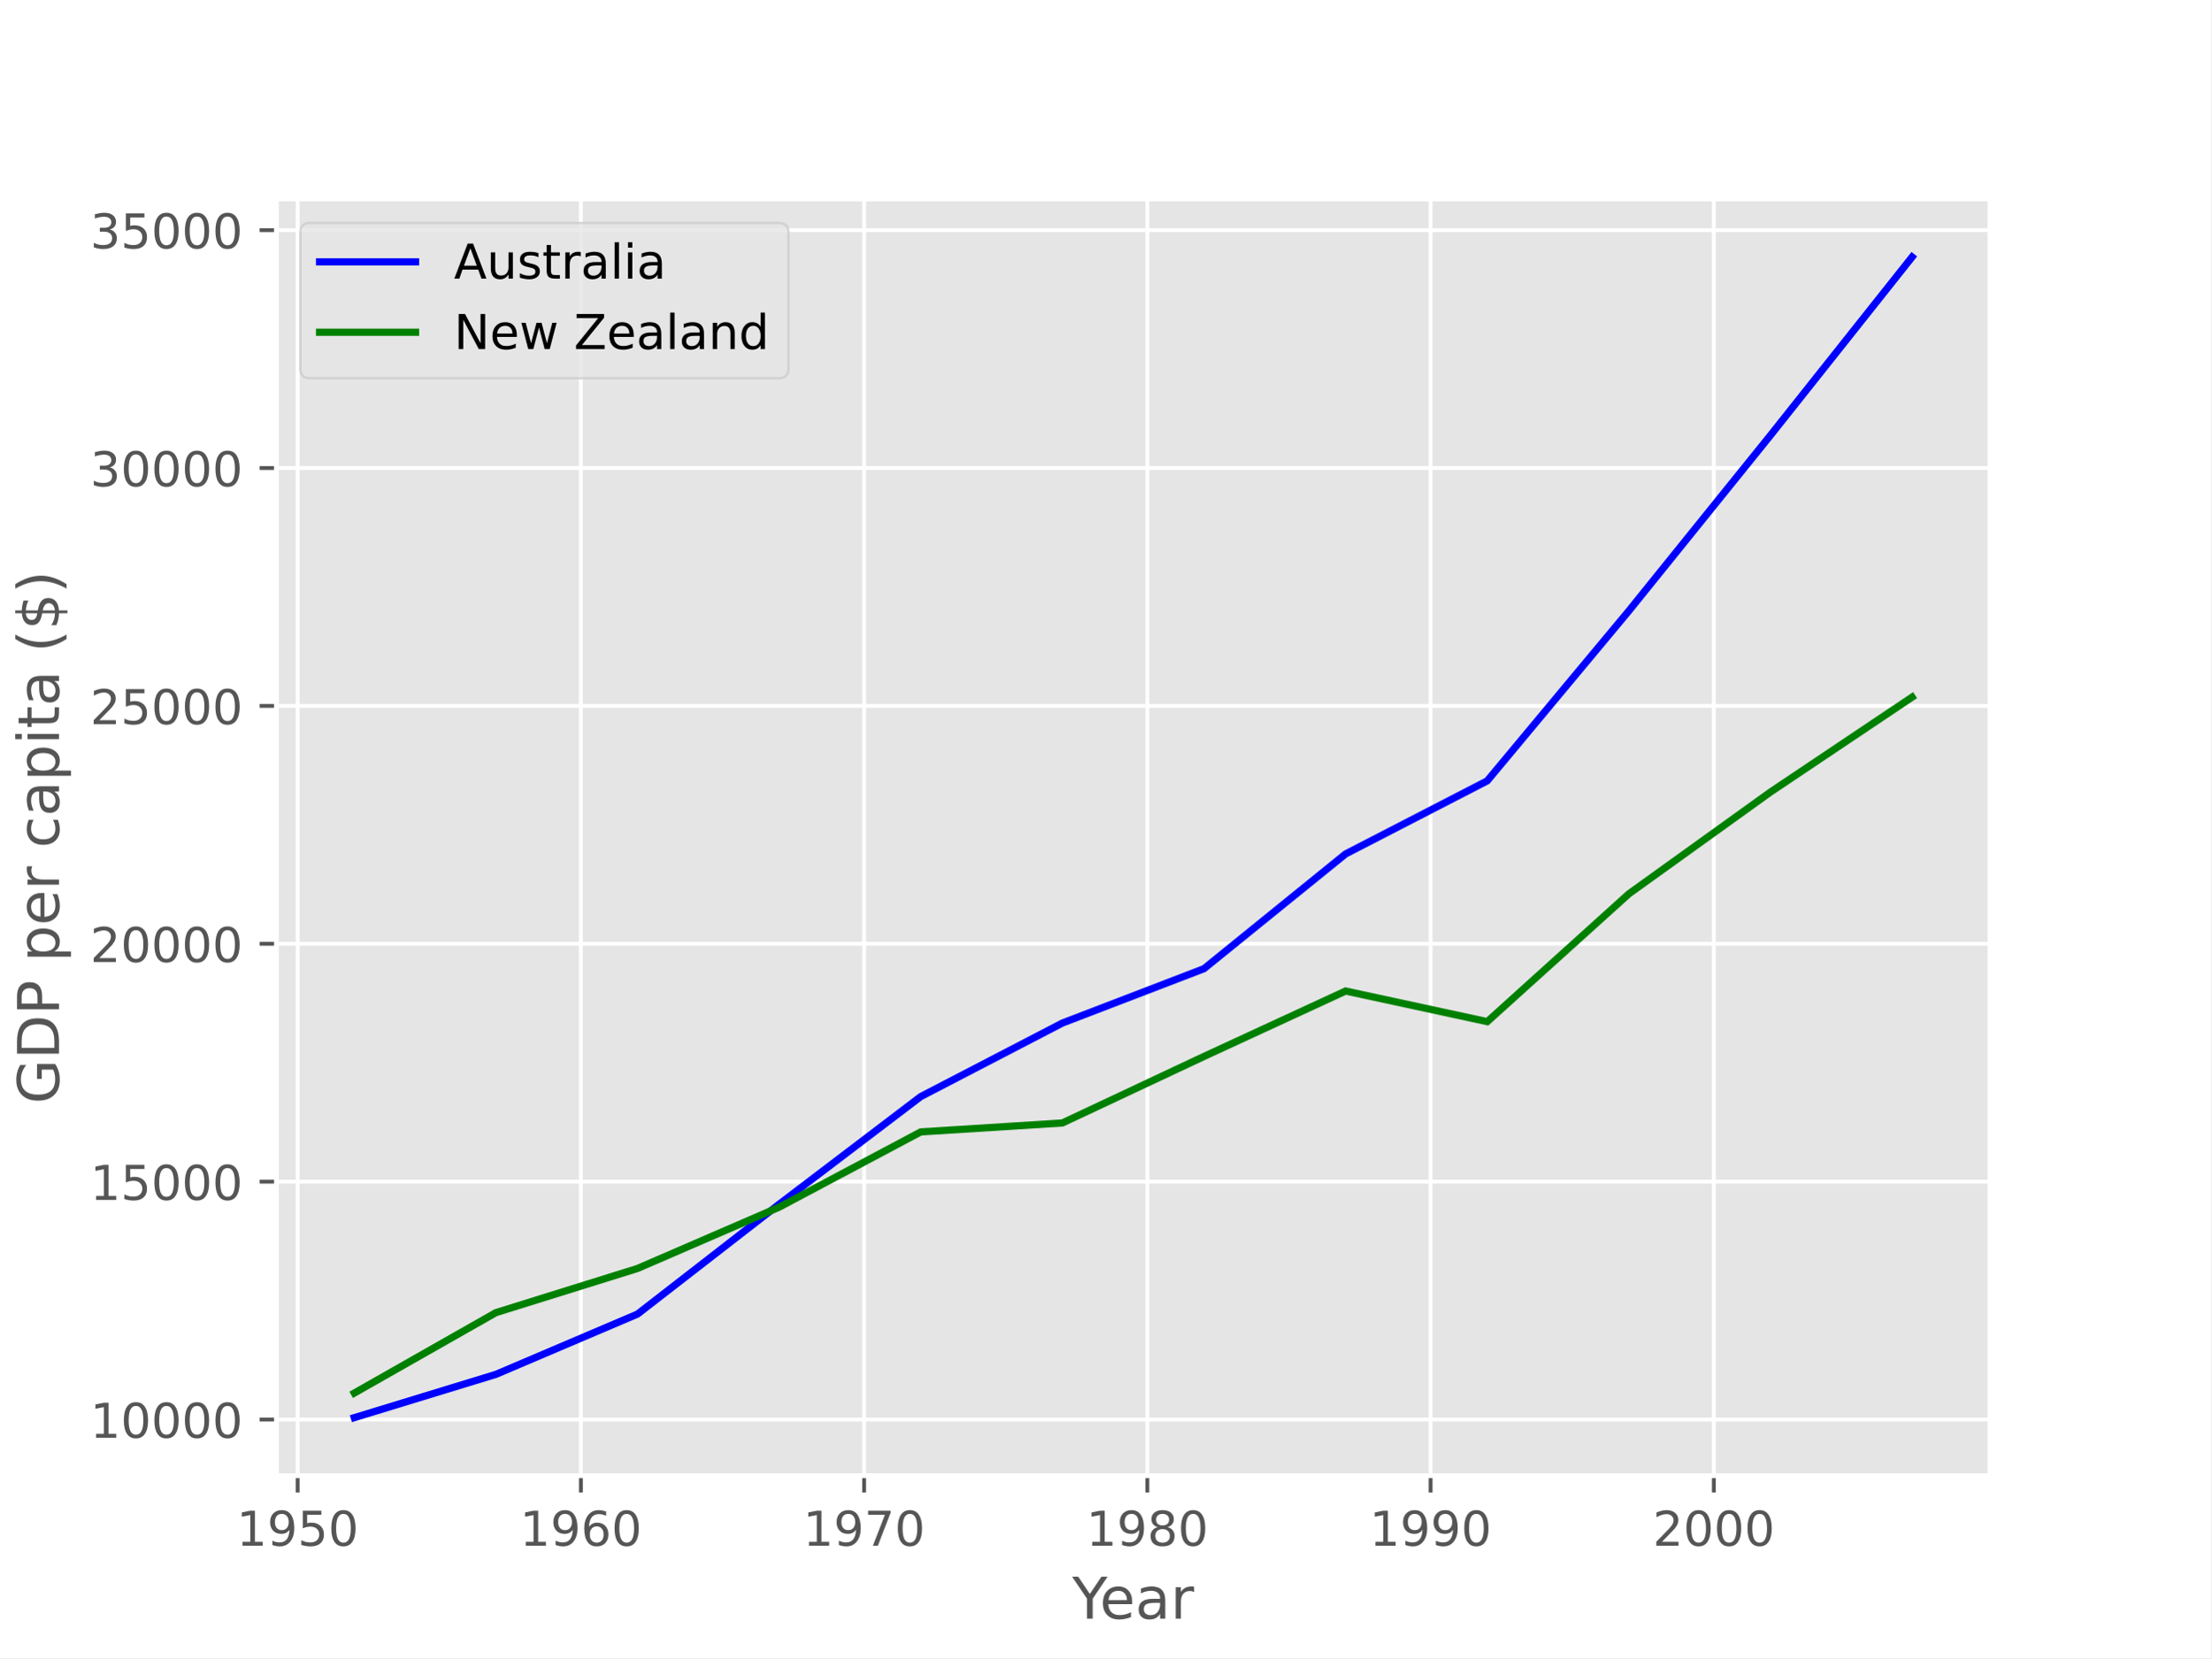
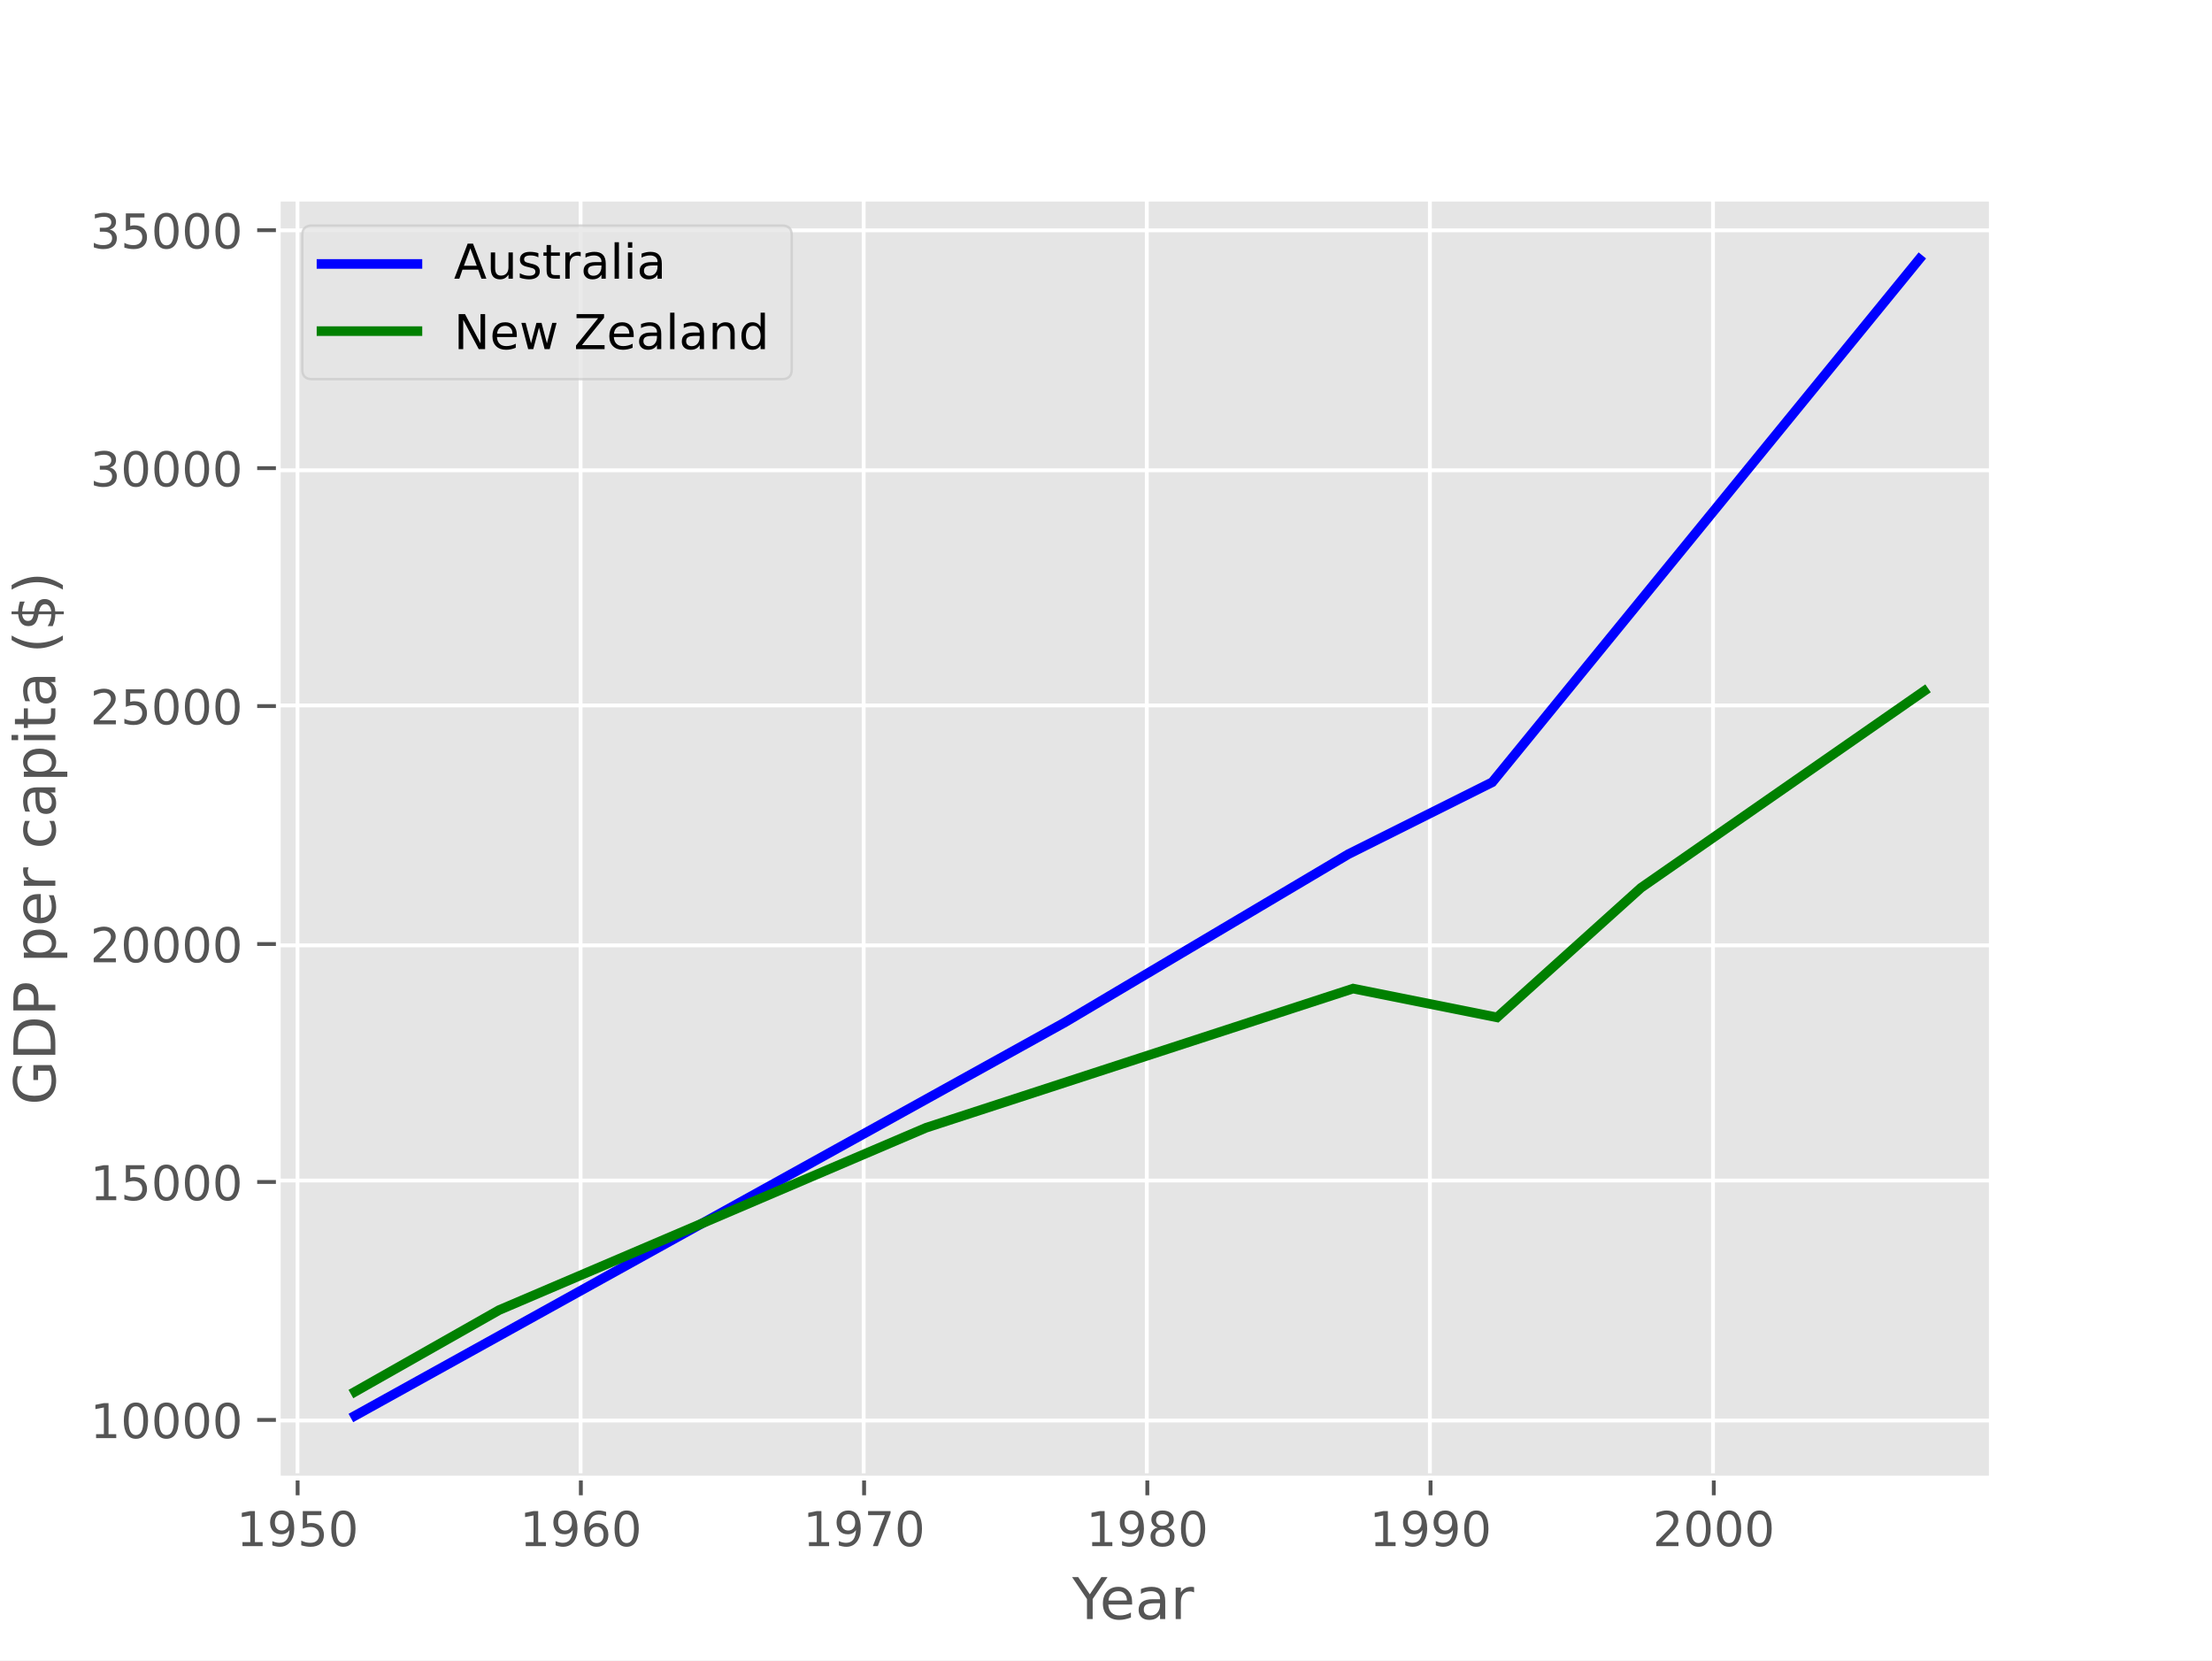
- <svg xmlns="http://www.w3.org/2000/svg" xmlns:xlink="http://www.w3.org/1999/xlink" height="345.6pt" version="1.1" viewBox="0 0 460.8 345.6" width="460.8pt">
-   <g id="figure_1">
-     <g id="patch_1">
-       <path d="M 0 345.6  L 460.8 345.6  L 460.8 0  L 0 0  z " style="fill:#ffffff;" />
-     </g>
-     <g id="axes_1">
-       <g id="patch_2">
-         <path d="M 57.6 307.584  L 414.72 307.584  L 414.72 41.472  L 57.6 41.472  z " style="fill:#e5e5e5;" />
-       </g>
-       <g id="matplotlib.axis_1">
-         <g id="xtick_1">
-           <g id="line2d_1">
-             <path clip-path="url(#pe933045184)" d="M 62.027 307.584  L 62.027 41.472  " style="fill:none;stroke:#ffffff;stroke-linecap:square;stroke-width:0.8;" />
-           </g>
-           <g id="line2d_2">
-             <defs>
-               <path d="M 0 0  L 0 3.5  " id="m2b8250a495" style="stroke:#555555;stroke-width:0.8;" />
-             </defs>
-             <g>
-               <use style="fill:#555555;stroke:#555555;stroke-width:0.8;" x="62.027" xlink:href="#m2b8250a495" y="307.584" />
-             </g>
-           </g>
-           <g id="text_1">
-             <text style="fill:#555555;font-family:DejaVu Sans;font-size:10px;font-style:normal;font-weight:normal;text-anchor:middle;" transform="rotate(-0, 62.02711, 322.1824)" x="62.027" y="322.182">1950</text>
-           </g>
-         </g>
-         <g id="xtick_2">
-           <g id="line2d_3">
-             <path clip-path="url(#pe933045184)" d="M 121.055 307.584  L 121.055 41.472  " style="fill:none;stroke:#ffffff;stroke-linecap:square;stroke-width:0.8;" />
-           </g>
-           <g id="line2d_4">
-             <g>
-               <use style="fill:#555555;stroke:#555555;stroke-width:0.8;" x="121.055" xlink:href="#m2b8250a495" y="307.584" />
-             </g>
-           </g>
-           <g id="text_2">
-             <text style="fill:#555555;font-family:DejaVu Sans;font-size:10px;font-style:normal;font-weight:normal;text-anchor:middle;" transform="rotate(-0, 121.0552, 322.1824)" x="121.055" y="322.182">1960</text>
-           </g>
-         </g>
-         <g id="xtick_3">
-           <g id="line2d_5">
-             <path clip-path="url(#pe933045184)" d="M 180.083 307.584  L 180.083 41.472  " style="fill:none;stroke:#ffffff;stroke-linecap:square;stroke-width:0.8;" />
-           </g>
-           <g id="line2d_6">
-             <g>
-               <use style="fill:#555555;stroke:#555555;stroke-width:0.8;" x="180.083" xlink:href="#m2b8250a495" y="307.584" />
-             </g>
-           </g>
-           <g id="text_3">
-             <text style="fill:#555555;font-family:DejaVu Sans;font-size:10px;font-style:normal;font-weight:normal;text-anchor:middle;" transform="rotate(-0, 180.0833, 322.1824)" x="180.083" y="322.182">1970</text>
-           </g>
-         </g>
-         <g id="xtick_4">
-           <g id="line2d_7">
-             <path clip-path="url(#pe933045184)" d="M 239.111 307.584  L 239.111 41.472  " style="fill:none;stroke:#ffffff;stroke-linecap:square;stroke-width:0.8;" />
-           </g>
-           <g id="line2d_8">
-             <g>
-               <use style="fill:#555555;stroke:#555555;stroke-width:0.8;" x="239.111" xlink:href="#m2b8250a495" y="307.584" />
-             </g>
-           </g>
-           <g id="text_4">
-             <text style="fill:#555555;font-family:DejaVu Sans;font-size:10px;font-style:normal;font-weight:normal;text-anchor:middle;" transform="rotate(-0, 239.1114, 322.1824)" x="239.111" y="322.182">1980</text>
-           </g>
-         </g>
-         <g id="xtick_5">
-           <g id="line2d_9">
-             <path clip-path="url(#pe933045184)" d="M 298.14 307.584  L 298.14 41.472  " style="fill:none;stroke:#ffffff;stroke-linecap:square;stroke-width:0.8;" />
-           </g>
-           <g id="line2d_10">
-             <g>
-               <use style="fill:#555555;stroke:#555555;stroke-width:0.8;" x="298.14" xlink:href="#m2b8250a495" y="307.584" />
-             </g>
-           </g>
-           <g id="text_5">
-             <text style="fill:#555555;font-family:DejaVu Sans;font-size:10px;font-style:normal;font-weight:normal;text-anchor:middle;" transform="rotate(-0, 298.1395, 322.1824)" x="298.14" y="322.182">1990</text>
-           </g>
-         </g>
-         <g id="xtick_6">
-           <g id="line2d_11">
-             <path clip-path="url(#pe933045184)" d="M 357.168 307.584  L 357.168 41.472  " style="fill:none;stroke:#ffffff;stroke-linecap:square;stroke-width:0.8;" />
-           </g>
-           <g id="line2d_12">
-             <g>
-               <use style="fill:#555555;stroke:#555555;stroke-width:0.8;" x="357.168" xlink:href="#m2b8250a495" y="307.584" />
-             </g>
-           </g>
-           <g id="text_6">
-             <text style="fill:#555555;font-family:DejaVu Sans;font-size:10px;font-style:normal;font-weight:normal;text-anchor:middle;" transform="rotate(-0, 357.1676, 322.1824)" x="357.168" y="322.182">2000</text>
-           </g>
-         </g>
-         <g id="text_7">
-           <text style="fill:#555555;font-family:DejaVu Sans;font-size:12px;font-style:normal;font-weight:normal;text-anchor:middle;" transform="rotate(-0, 236.16, 337.3802)" x="236.16" y="337.38">Year</text>
-         </g>
-       </g>
-       <g id="matplotlib.axis_2">
-         <g id="ytick_1">
-           <g id="line2d_13">
-             <path clip-path="url(#pe933045184)" d="M 57.6 295.881  L 414.72 295.881  " style="fill:none;stroke:#ffffff;stroke-linecap:square;stroke-width:0.8;" />
-           </g>
-           <g id="line2d_14">
-             <defs>
-               <path d="M 0 0  L -3.5 0  " id="m9eafbf55bd" style="stroke:#555555;stroke-width:0.8;" />
-             </defs>
-             <g>
-               <use style="fill:#555555;stroke:#555555;stroke-width:0.8;" x="57.6" xlink:href="#m9eafbf55bd" y="295.881" />
-             </g>
-           </g>
-           <g id="text_8">
-             <text style="fill:#555555;font-family:DejaVu Sans;font-size:10px;font-style:normal;font-weight:normal;text-anchor:end;" transform="rotate(-0, 50.6, 299.6799)" x="50.6" y="299.68">10000</text>
-           </g>
-         </g>
-         <g id="ytick_2">
-           <g id="line2d_15">
-             <path clip-path="url(#pe933045184)" d="M 57.6 246.298  L 414.72 246.298  " style="fill:none;stroke:#ffffff;stroke-linecap:square;stroke-width:0.8;" />
-           </g>
-           <g id="line2d_16">
-             <g>
-               <use style="fill:#555555;stroke:#555555;stroke-width:0.8;" x="57.6" xlink:href="#m9eafbf55bd" y="246.298" />
-             </g>
-           </g>
-           <g id="text_9">
-             <text style="fill:#555555;font-family:DejaVu Sans;font-size:10px;font-style:normal;font-weight:normal;text-anchor:end;" transform="rotate(-0, 50.6, 250.0975)" x="50.6" y="250.098">15000</text>
-           </g>
-         </g>
-         <g id="ytick_3">
-           <g id="line2d_17">
-             <path clip-path="url(#pe933045184)" d="M 57.6 196.716  L 414.72 196.716  " style="fill:none;stroke:#ffffff;stroke-linecap:square;stroke-width:0.8;" />
-           </g>
-           <g id="line2d_18">
-             <g>
-               <use style="fill:#555555;stroke:#555555;stroke-width:0.8;" x="57.6" xlink:href="#m9eafbf55bd" y="196.716" />
-             </g>
-           </g>
-           <g id="text_10">
-             <text style="fill:#555555;font-family:DejaVu Sans;font-size:10px;font-style:normal;font-weight:normal;text-anchor:end;" transform="rotate(-0, 50.6, 200.5151)" x="50.6" y="200.515">20000</text>
-           </g>
-         </g>
-         <g id="ytick_4">
-           <g id="line2d_19">
-             <path clip-path="url(#pe933045184)" d="M 57.6 147.134  L 414.72 147.134  " style="fill:none;stroke:#ffffff;stroke-linecap:square;stroke-width:0.8;" />
-           </g>
-           <g id="line2d_20">
-             <g>
-               <use style="fill:#555555;stroke:#555555;stroke-width:0.8;" x="57.6" xlink:href="#m9eafbf55bd" y="147.134" />
-             </g>
-           </g>
-           <g id="text_11">
-             <text style="fill:#555555;font-family:DejaVu Sans;font-size:10px;font-style:normal;font-weight:normal;text-anchor:end;" transform="rotate(-0, 50.6, 150.9328)" x="50.6" y="150.933">25000</text>
-           </g>
-         </g>
-         <g id="ytick_5">
-           <g id="line2d_21">
-             <path clip-path="url(#pe933045184)" d="M 57.6 97.551  L 414.72 97.551  " style="fill:none;stroke:#ffffff;stroke-linecap:square;stroke-width:0.8;" />
-           </g>
-           <g id="line2d_22">
-             <g>
-               <use style="fill:#555555;stroke:#555555;stroke-width:0.8;" x="57.6" xlink:href="#m9eafbf55bd" y="97.551" />
-             </g>
-           </g>
-           <g id="text_12">
-             <text style="fill:#555555;font-family:DejaVu Sans;font-size:10px;font-style:normal;font-weight:normal;text-anchor:end;" transform="rotate(-0, 50.6, 101.3504)" x="50.6" y="101.35">30000</text>
-           </g>
-         </g>
-         <g id="ytick_6">
-           <g id="line2d_23">
-             <path clip-path="url(#pe933045184)" d="M 57.6 47.969  L 414.72 47.969  " style="fill:none;stroke:#ffffff;stroke-linecap:square;stroke-width:0.8;" />
-           </g>
-           <g id="line2d_24">
-             <g>
-               <use style="fill:#555555;stroke:#555555;stroke-width:0.8;" x="57.6" xlink:href="#m9eafbf55bd" y="47.969" />
-             </g>
-           </g>
-           <g id="text_13">
-             <text style="fill:#555555;font-family:DejaVu Sans;font-size:10px;font-style:normal;font-weight:normal;text-anchor:end;" transform="rotate(-0, 50.6, 51.76806)" x="50.6" y="51.768">35000</text>
-           </g>
-         </g>
-         <g id="text_14">
-           <text style="fill:#555555;font-family:DejaVu Sans;font-size:12px;font-style:normal;font-weight:normal;text-anchor:middle;" transform="rotate(-90, 12.29187, 174.528)" x="12.292" y="174.528">GDP per capita ($)</text>
-         </g>
-       </g>
-       <g id="line2d_25">
-         <path clip-path="url(#pe933045184)" d="M 73.833 295.488  L 103.347 286.463  L 132.861 273.894  L 162.375 250.997  L 191.889 228.561  L 221.403 213.235  L 250.917 201.902  L 280.431 177.985  L 309.945 162.754  L 339.459 127.321  L 368.973 90.731  L 398.487 53.568  " style="fill:none;stroke:#0000ff;stroke-linecap:square;stroke-width:1.5;" />
-       </g>
-       <g id="line2d_26">
-         <path clip-path="url(#pe933045184)" d="M 73.833 290.361  L 103.347 273.594  L 132.861 264.389  L 162.375 251.614  L 191.889 235.925  L 221.403 234.064  L 250.917 220.194  L 280.431 206.561  L 309.945 212.946  L 339.459 186.3  L 368.973 165.084  L 398.487 145.299  " style="fill:none;stroke:#008000;stroke-linecap:square;stroke-width:1.5;" />
-       </g>
-       <g id="patch_3">
-         <path d="M 57.6 307.584  L 57.6 41.472  " style="fill:none;stroke:#ffffff;stroke-linecap:square;stroke-linejoin:miter;" />
-       </g>
-       <g id="patch_4">
-         <path d="M 414.72 307.584  L 414.72 41.472  " style="fill:none;stroke:#ffffff;stroke-linecap:square;stroke-linejoin:miter;" />
-       </g>
-       <g id="patch_5">
-         <path d="M 57.6 307.584  L 414.72 307.584  " style="fill:none;stroke:#ffffff;stroke-linecap:square;stroke-linejoin:miter;" />
-       </g>
-       <g id="patch_6">
-         <path d="M 57.6 41.472  L 414.72 41.472  " style="fill:none;stroke:#ffffff;stroke-linecap:square;stroke-linejoin:miter;" />
-       </g>
-       <g id="legend_1">
-         <g id="patch_7">
-           <path d="M 64.6 78.828  L 162.314 78.828  Q 164.314 78.828 164.314 76.828  L 164.314 48.472  Q 164.314 46.472 162.314 46.472  L 64.6 46.472  Q 62.6 46.472 62.6 48.472  L 62.6 76.828  Q 62.6 78.828 64.6 78.828  z " style="fill:#e5e5e5;opacity:0.8;stroke:#cccccc;stroke-linejoin:miter;stroke-width:0.5;" />
-         </g>
-         <g id="line2d_27">
-           <path d="M 66.6 54.57  L 86.6 54.57  " style="fill:none;stroke:#0000ff;stroke-linecap:square;stroke-width:1.5;" />
-         </g>
-         <g id="line2d_28" />
-         <g id="text_15">
-           <text style="font-family:DejaVu Sans;font-size:10px;font-style:normal;font-weight:normal;text-anchor:start;" transform="rotate(-0, 94.6, 58.07044)" x="94.6" y="58.07">Australia</text>
-         </g>
-         <g id="line2d_29">
-           <path d="M 66.6 69.249  L 86.6 69.249  " style="fill:none;stroke:#008000;stroke-linecap:square;stroke-width:1.5;" />
-         </g>
-         <g id="line2d_30" />
-         <g id="text_16">
-           <text style="font-family:DejaVu Sans;font-size:10px;font-style:normal;font-weight:normal;text-anchor:start;" transform="rotate(-0, 94.6, 72.74856)" x="94.6" y="72.749">New Zealand</text>
-         </g>
-       </g>
-     </g>
-   </g>
+ <svg xmlns="http://www.w3.org/2000/svg" xmlns:xlink="http://www.w3.org/1999/xlink" width="461pt" height="346pt" version="1.1" viewBox="0 0 461 346">
+   <path d="m0 346h461v-346h-461z" fill="#ffffff" />
+   <path d="m58 308h357v-266h-357z" fill="#e5e5e5" />
+   <path d="m62 308v-266" clip-path="url(#a)" fill="none" stroke="#ffffff" stroke-linecap="square" stroke-width=".8" />
  <defs>
-     <clipPath id="pe933045184">
-       <rect height="266.112" width="357.12" x="57.6" y="41.472" />
+     <path id="c" d="m0 0v4" stroke="#555555" stroke-width=".8" />
+   </defs>
+   <use x="62.027" y="307.584" fill="#555555" stroke="#555555" stroke-width=".8" xlink:href="#c" />
+   <text transform="rotate(-0 62 322)" x="62.027" y="322.182" fill="#555555" font-family="DejaVu Sans" font-size="10px" text-anchor="middle">1950</text>
+   <path d="m121 308v-266" clip-path="url(#a)" fill="none" stroke="#ffffff" stroke-linecap="square" stroke-width=".8" />
+   <use x="121.055" y="307.584" fill="#555555" stroke="#555555" stroke-width=".8" xlink:href="#c" />
+   <text transform="rotate(-0 121 322)" x="121.055" y="322.182" fill="#555555" font-family="DejaVu Sans" font-size="10px" text-anchor="middle">1960</text>
+   <path d="m180 308v-266" clip-path="url(#a)" fill="none" stroke="#ffffff" stroke-linecap="square" stroke-width=".8" />
+   <use x="180.083" y="307.584" fill="#555555" stroke="#555555" stroke-width=".8" xlink:href="#c" />
+   <text transform="rotate(-0 180 322)" x="180.083" y="322.182" fill="#555555" font-family="DejaVu Sans" font-size="10px" text-anchor="middle">1970</text>
+   <path d="m239 308v-266" clip-path="url(#a)" fill="none" stroke="#ffffff" stroke-linecap="square" stroke-width=".8" />
+   <use x="239.111" y="307.584" fill="#555555" stroke="#555555" stroke-width=".8" xlink:href="#c" />
+   <text transform="rotate(-0 239 322)" x="239.111" y="322.182" fill="#555555" font-family="DejaVu Sans" font-size="10px" text-anchor="middle">1980</text>
+   <path d="m298 308v-266" clip-path="url(#a)" fill="none" stroke="#ffffff" stroke-linecap="square" stroke-width=".8" />
+   <use x="298.14" y="307.584" fill="#555555" stroke="#555555" stroke-width=".8" xlink:href="#c" />
+   <text transform="rotate(-0 298 322)" x="298.14" y="322.182" fill="#555555" font-family="DejaVu Sans" font-size="10px" text-anchor="middle">1990</text>
+   <path d="m357 308v-266" clip-path="url(#a)" fill="none" stroke="#ffffff" stroke-linecap="square" stroke-width=".8" />
+   <use x="357.168" y="307.584" fill="#555555" stroke="#555555" stroke-width=".8" xlink:href="#c" />
+   <text transform="rotate(-0 357 322)" x="357.168" y="322.182" fill="#555555" font-family="DejaVu Sans" font-size="10px" text-anchor="middle">2000</text>
+   <text transform="rotate(-0 236 337)" x="236.16" y="337.38" fill="#555555" font-family="DejaVu Sans" font-size="12px" text-anchor="middle">Year</text>
+   <path d="m58 296h357" clip-path="url(#a)" fill="none" stroke="#ffffff" stroke-linecap="square" stroke-width=".8" />
+   <defs>
+     <path id="b" d="m0 0h-4" stroke="#555555" stroke-width=".8" />
+   </defs>
+   <use x="57.6" y="295.881" fill="#555555" stroke="#555555" stroke-width=".8" xlink:href="#b" />
+   <text transform="rotate(-0 51 300)" x="50.6" y="299.68" fill="#555555" font-family="DejaVu Sans" font-size="10px" text-anchor="end">10000</text>
+   <path d="m58 246h357" clip-path="url(#a)" fill="none" stroke="#ffffff" stroke-linecap="square" stroke-width=".8" />
+   <use x="57.6" y="246.298" fill="#555555" stroke="#555555" stroke-width=".8" xlink:href="#b" />
+   <text transform="rotate(-0 51 250)" x="50.6" y="250.098" fill="#555555" font-family="DejaVu Sans" font-size="10px" text-anchor="end">15000</text>
+   <path d="m58 197h357" clip-path="url(#a)" fill="none" stroke="#ffffff" stroke-linecap="square" stroke-width=".8" />
+   <use x="57.6" y="196.716" fill="#555555" stroke="#555555" stroke-width=".8" xlink:href="#b" />
+   <text transform="rotate(-0 51 201)" x="50.6" y="200.515" fill="#555555" font-family="DejaVu Sans" font-size="10px" text-anchor="end">20000</text>
+   <path d="m58 147h357" clip-path="url(#a)" fill="none" stroke="#ffffff" stroke-linecap="square" stroke-width=".8" />
+   <use x="57.6" y="147.134" fill="#555555" stroke="#555555" stroke-width=".8" xlink:href="#b" />
+   <text transform="rotate(-0 51 151)" x="50.6" y="150.933" fill="#555555" font-family="DejaVu Sans" font-size="10px" text-anchor="end">25000</text>
+   <path d="m58 98h357" clip-path="url(#a)" fill="none" stroke="#ffffff" stroke-linecap="square" stroke-width=".8" />
+   <use x="57.6" y="97.551" fill="#555555" stroke="#555555" stroke-width=".8" xlink:href="#b" />
+   <text transform="rotate(-0 51 101)" x="50.6" y="101.35" fill="#555555" font-family="DejaVu Sans" font-size="10px" text-anchor="end">30000</text>
+   <path d="m58 48h357" clip-path="url(#a)" fill="none" stroke="#ffffff" stroke-linecap="square" stroke-width=".8" />
+   <use x="57.6" y="47.969" fill="#555555" stroke="#555555" stroke-width=".8" xlink:href="#b" />
+   <text transform="rotate(-0 51 52)" x="50.6" y="51.768" fill="#555555" font-family="DejaVu Sans" font-size="10px" text-anchor="end">35000</text>
+   <text transform="rotate(-90 12 175)" x="12.292" y="174.528" fill="#555555" font-family="DejaVu Sans" font-size="12px" text-anchor="middle">GDP per capita ($)</text>
+   <path d="m74 295 148-82 59-35 30-15 89-109" clip-path="url(#a)" fill="none" stroke="#0000ff" stroke-linecap="square" stroke-width="2" />
+   <path d="m74 290 30-17 89-38 89-29 30 6 30-27 59-41" clip-path="url(#a)" fill="none" stroke="#008000" stroke-linecap="square" stroke-width="2" />
+   <path d="m58 308v-266" fill="none" stroke="#ffffff" stroke-linecap="square" />
+   <path d="m415 308v-266" fill="none" stroke="#ffffff" stroke-linecap="square" />
+   <path d="m58 308h357" fill="none" stroke="#ffffff" stroke-linecap="square" />
+   <path d="m58 41h357" fill="none" stroke="#ffffff" stroke-linecap="square" />
+   <path d="m65 79h98q2 0 2-2v-28q0-2-2-2h-98q-2 0-2 2v28q0 2 2 2z" fill="#e5e5e5" opacity=".8" stroke="#cccccc" stroke-width=".5" />
+   <path d="m67 55h20" fill="none" stroke="#0000ff" stroke-linecap="square" stroke-width="2" />
+   <text transform="rotate(-0 95 58)" x="94.6" y="58.07" font-family="DejaVu Sans" font-size="10px">Australia</text>
+   <path d="m67 69h20" fill="none" stroke="#008000" stroke-linecap="square" stroke-width="2" />
+   <text transform="rotate(-0 95 73)" x="94.6" y="72.749" font-family="DejaVu Sans" font-size="10px">New Zealand</text>
+   <defs>
+     <clipPath id="a">
+       <rect x="58" y="41" width="357" height="266" />
    </clipPath>
  </defs>
</svg>
